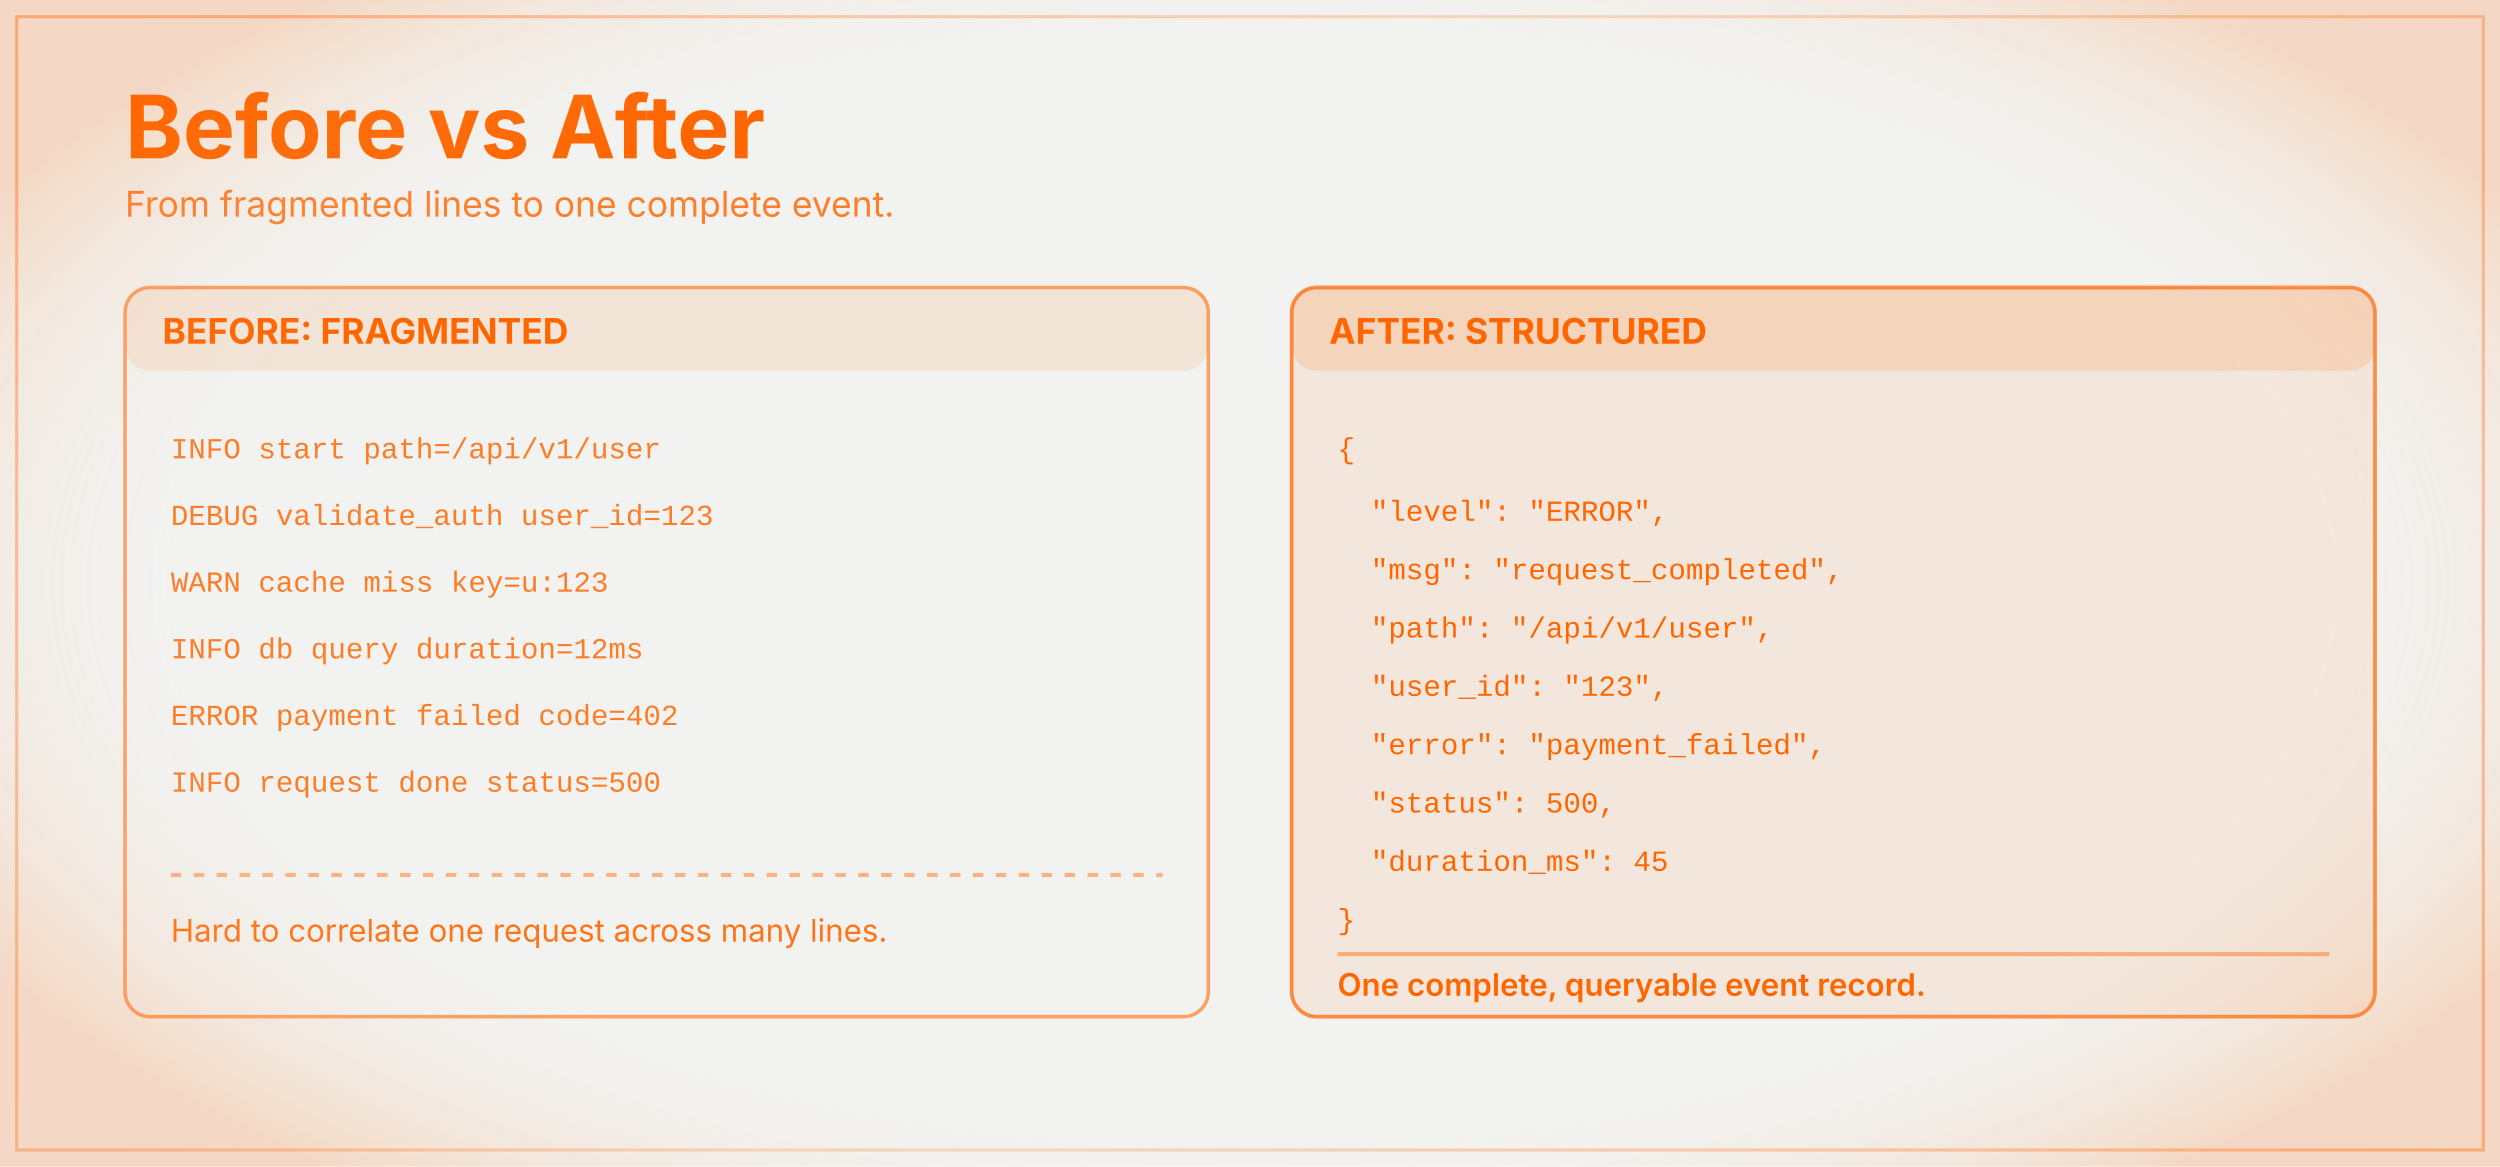
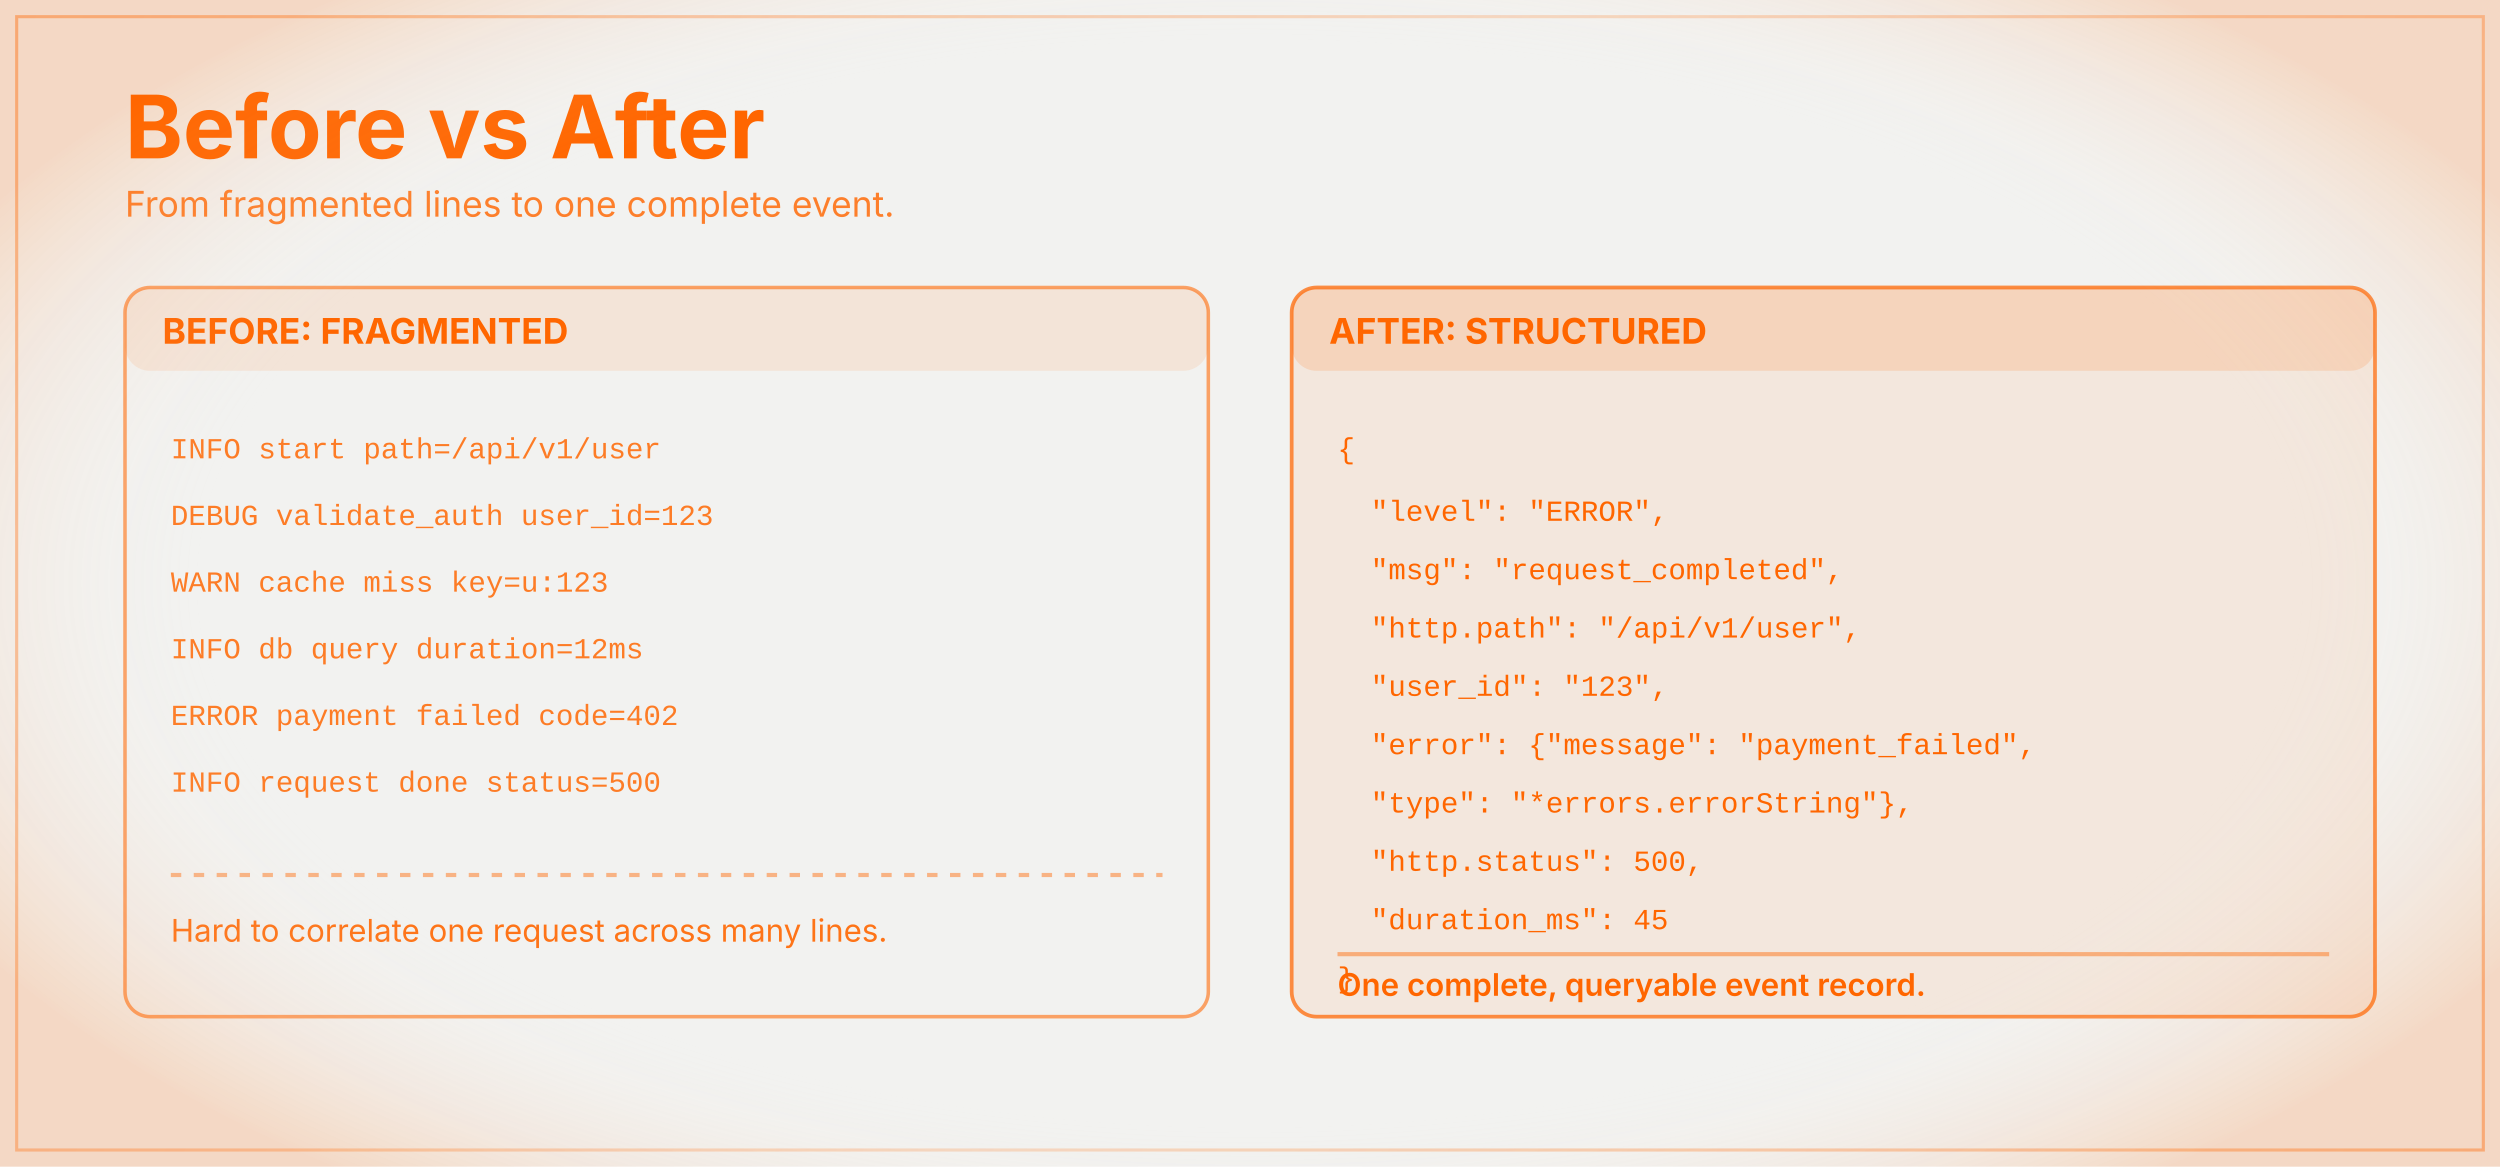
<svg xmlns="http://www.w3.org/2000/svg" width="1200" height="560" viewBox="0 0 1200 560" fill="none" role="img" aria-labelledby="title desc">
  <defs>
    <linearGradient id="frameStroke" x1="0" y1="0" x2="1200" y2="560" gradientUnits="userSpaceOnUse">
      <stop offset="0" stop-color="#F60" stop-opacity="0.42" />
      <stop offset="0.5" stop-color="#F60" stop-opacity="0.2" />
      <stop offset="1" stop-color="#F60" stop-opacity="0.4" />
    </linearGradient>
    <radialGradient id="vignette" cx="0" cy="0" r="1" gradientUnits="userSpaceOnUse" gradientTransform="translate(600 280) rotate(90) scale(360 700)">
      <stop offset="0.72" stop-color="#F2F2F0" stop-opacity="0" />
      <stop offset="1" stop-color="#F60" stop-opacity="0.18" />
    </radialGradient>
  </defs>
  <rect width="1200" height="560" fill="#F2F2F0" />
  <rect x="8" y="8" width="1184" height="544" fill="none" stroke="url(#frameStroke)" stroke-width="1.5" />
  <text x="60" y="76" font-family="Inter, Segoe UI, Roboto, Helvetica, Arial, sans-serif" font-size="42" font-weight="700" fill="#F60">Before vs After</text>
  <text x="60" y="104" font-family="Inter, Segoe UI, Roboto, Helvetica, Arial, sans-serif" font-size="17" fill="#F60" fill-opacity="0.82">From fragmented lines to one complete event.</text>
  <g transform="translate(60 138)">
    <rect width="520" height="350" rx="12" fill="#F2F2F0" stroke="#F60" stroke-opacity="0.58" stroke-width="1.7" />
    <rect width="520" height="40" rx="12" fill="#F60" fill-opacity="0.1" />
    <text x="18" y="27" font-family="Inter, Segoe UI, Roboto, Helvetica, Arial, sans-serif" font-size="17" font-weight="700" fill="#F60">BEFORE: FRAGMENTED</text>
    <g font-family="ui-monospace, SFMono-Regular, Menlo, Monaco, Consolas, Liberation Mono, monospace" font-size="14" fill="#F60" fill-opacity="0.84">
      <text x="22" y="82">INFO start path=/api/v1/user</text>
      <text x="22" y="114">DEBUG validate_auth user_id=123</text>
      <text x="22" y="146">WARN cache miss key=u:123</text>
      <text x="22" y="178">INFO db query duration=12ms</text>
      <text x="22" y="210">ERROR payment failed code=402</text>
      <text x="22" y="242">INFO request done status=500</text>
    </g>
    <line x1="22" y1="282" x2="498" y2="282" stroke="#F60" stroke-opacity="0.45" stroke-width="2" stroke-dasharray="5 6" />
    <text x="22" y="314" font-family="Inter, Segoe UI, Roboto, Helvetica, Arial, sans-serif" font-size="15" fill="#F60" fill-opacity="0.9">Hard to correlate one request across many lines.</text>
  </g>
  <g transform="translate(620 138)">
    <rect width="520" height="350" rx="12" fill="#F60" fill-opacity="0.08" stroke="#F60" stroke-opacity="0.72" stroke-width="1.8" />
    <rect width="520" height="40" rx="12" fill="#F60" fill-opacity="0.15" />
    <text x="18" y="27" font-family="Inter, Segoe UI, Roboto, Helvetica, Arial, sans-serif" font-size="17" font-weight="700" fill="#F60">AFTER: STRUCTURED</text>
    <g font-family="ui-monospace, SFMono-Regular, Menlo, Monaco, Consolas, Liberation Mono, monospace" font-size="14" fill="#F60">
      <text x="22" y="82">{</text>
      <text x="38" y="112">"level": "ERROR",</text>
      <text x="38" y="140">"msg": "request_completed",</text>
-       <text x="38" y="168">"path": "/api/v1/user",</text>
+       <text x="38" y="168">"http.path": "/api/v1/user",</text>
      <text x="38" y="196">"user_id": "123",</text>
-       <text x="38" y="224">"error": "payment_failed",</text>
-       <text x="38" y="252">"status": 500,</text>
-       <text x="38" y="280">"duration_ms": 45</text>
-       <text x="22" y="308">}</text>
+       <text x="38" y="224">"error": {"message": "payment_failed",</text>
+       <text x="38" y="252">          "type": "*errors.errorString"},</text>
+       <text x="38" y="280">"http.status": 500,</text>
+       <text x="38" y="308">"duration_ms": 45</text>
+       <text x="22" y="336">}</text>
    </g>
    <line x1="22" y1="320" x2="498" y2="320" stroke="#F60" stroke-opacity="0.45" stroke-width="2" />
    <text x="22" y="340" font-family="Inter, Segoe UI, Roboto, Helvetica, Arial, sans-serif" font-size="15" font-weight="600" fill="#F60">One complete, queryable event record.</text>
  </g>
  <rect width="1200" height="560" fill="url(#vignette)" />
</svg>
